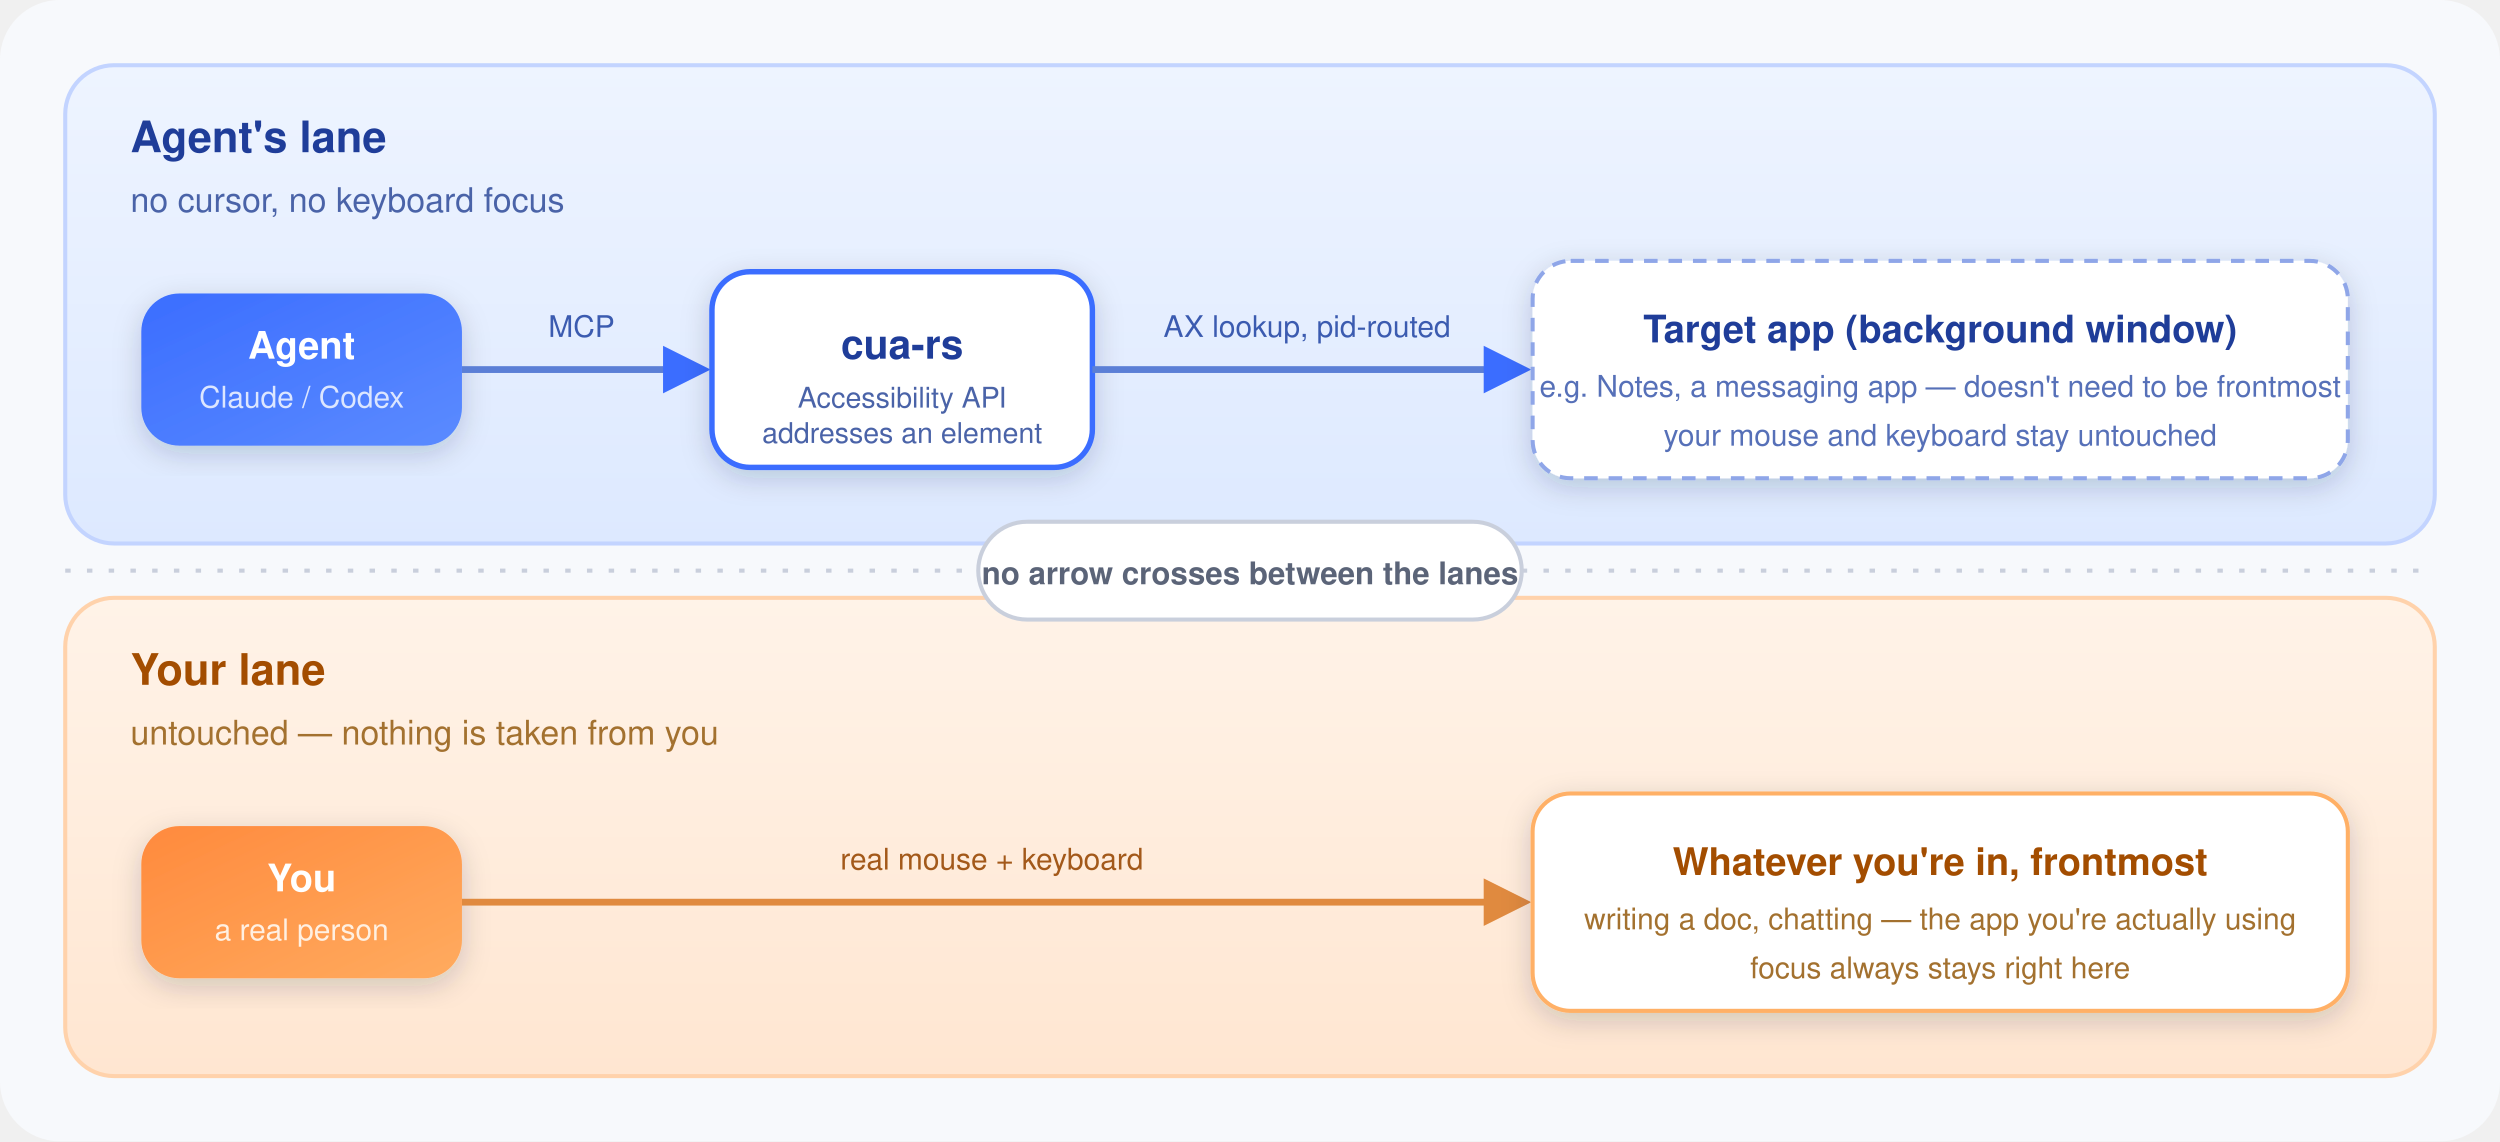
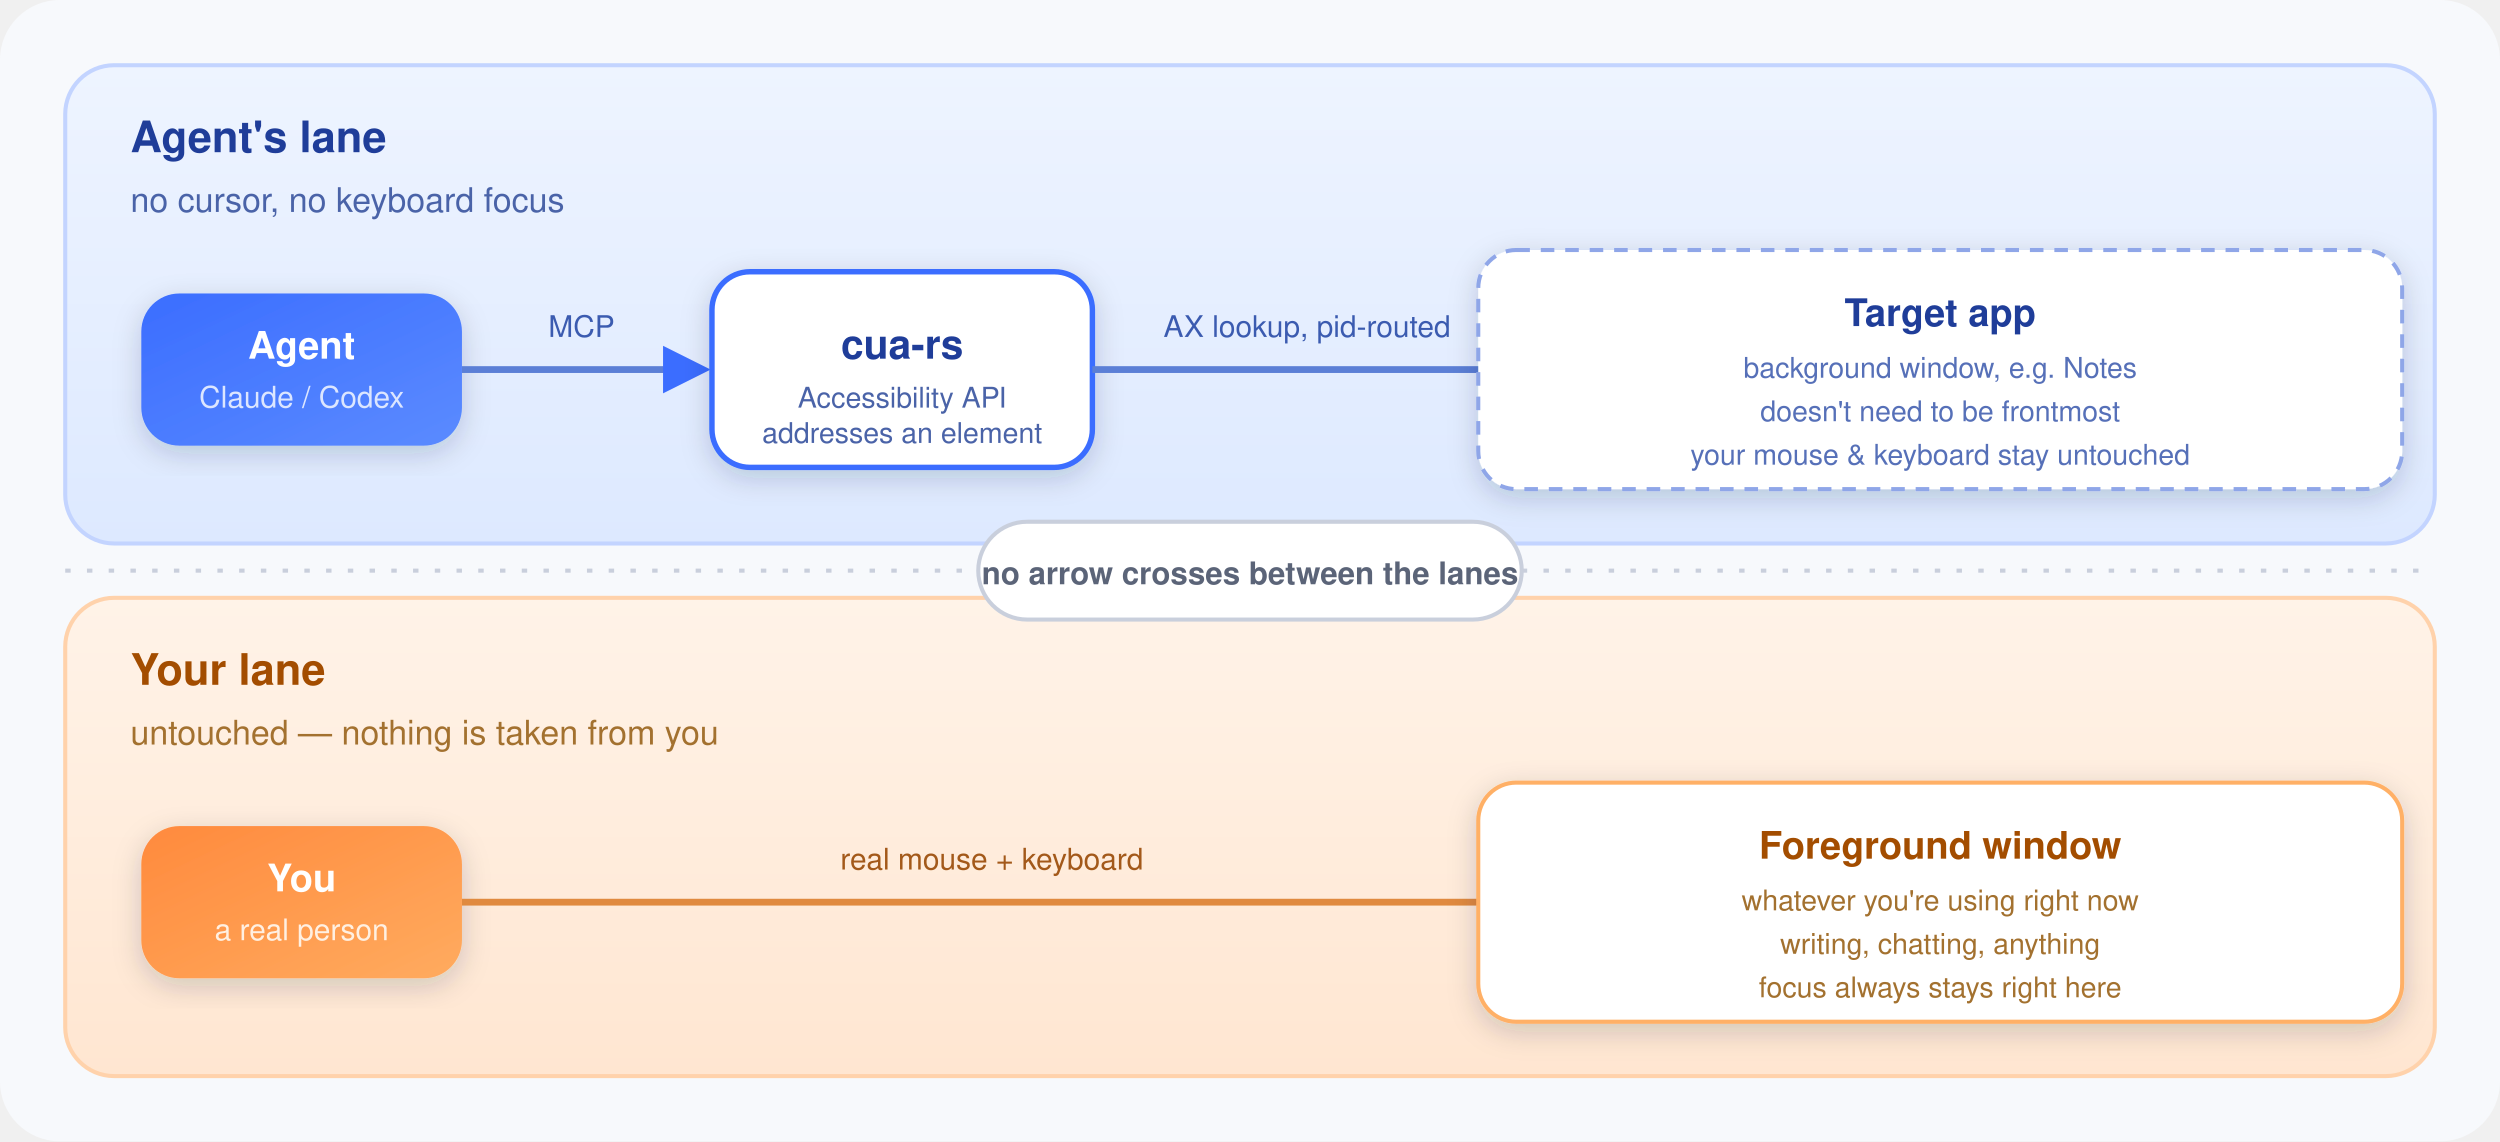
<svg xmlns="http://www.w3.org/2000/svg" width="920" height="420" viewBox="0 0 920 420" font-family="-apple-system, BlinkMacSystemFont, 'Segoe UI', Helvetica, Arial, sans-serif">
  <defs>
    <linearGradient id="agentLane" x1="0" y1="0" x2="0" y2="1">
      <stop offset="0%" stop-color="#eef4ff" />
      <stop offset="100%" stop-color="#dde9ff" />
    </linearGradient>
    <linearGradient id="humanLane" x1="0" y1="0" x2="0" y2="1">
      <stop offset="0%" stop-color="#fff3e8" />
      <stop offset="100%" stop-color="#ffe6d1" />
    </linearGradient>
    <linearGradient id="agentNode" x1="0" y1="0" x2="1" y2="1">
      <stop offset="0%" stop-color="#3b6dff" />
      <stop offset="100%" stop-color="#5b8bff" />
    </linearGradient>
    <linearGradient id="humanNode" x1="0" y1="0" x2="1" y2="1">
      <stop offset="0%" stop-color="#ff8a3d" />
      <stop offset="100%" stop-color="#ffab5f" />
    </linearGradient>
    <filter id="softShadow" x="-20%" y="-20%" width="140%" height="140%">
      <feDropShadow dx="0" dy="3" stdDeviation="5" flood-color="#1a2440" flood-opacity="0.18" />
    </filter>
    <marker id="arrowBlue" viewBox="0 0 10 10" refX="8" refY="5" markerWidth="7" markerHeight="7" orient="auto-start-reverse">
      <path d="M0,0 L10,5 L0,10 z" fill="#3b6dff" />
    </marker>
    <marker id="arrowOrange" viewBox="0 0 10 10" refX="8" refY="5" markerWidth="7" markerHeight="7" orient="auto-start-reverse">
      <path d="M0,0 L10,5 L0,10 z" fill="#e08a3f" />
    </marker>
  </defs>
  <rect x="0" y="0" width="920" height="420" rx="22" fill="#f7f9fc" />
  <rect x="24" y="24" width="872" height="176" rx="18" fill="url(#agentLane)" stroke="#c3d4ff" stroke-width="1.5" />
  <text x="48" y="56" font-size="16" font-weight="700" fill="#1f3d99">Agent's lane</text>
  <text x="48" y="78" font-size="12.5" fill="#4a63a8">no cursor, no keyboard focus</text>
  <rect x="52" y="108" width="118" height="56" rx="14" fill="url(#agentNode)" filter="url(#softShadow)" />
  <text x="111" y="132" font-size="14" font-weight="700" fill="#ffffff" text-anchor="middle">Agent</text>
  <text x="111" y="150" font-size="11" fill="#dce6ff" text-anchor="middle">Claude / Codex</text>
  <path d="M170 136 H 258" stroke="#5b7fd6" stroke-width="2.5" fill="none" marker-end="url(#arrowBlue)" />
  <text x="214" y="124" font-size="11" fill="#3b5bb0" text-anchor="middle">MCP</text>
  <rect x="262" y="100" width="140" height="72" rx="14" fill="#ffffff" stroke="#3b6dff" stroke-width="2" filter="url(#softShadow)" />
  <text x="332" y="132" font-size="15" font-weight="700" fill="#1f3d99" text-anchor="middle">cua-rs</text>
  <text x="332" y="150" font-size="10.5" fill="#4a63a8" text-anchor="middle">Accessibility API</text>
  <text x="332" y="163" font-size="10.5" fill="#4a63a8" text-anchor="middle">addresses an element</text>
  <path d="M402 136 H 560" stroke="#5b7fd6" stroke-width="2.5" fill="none" marker-end="url(#arrowBlue)" />
  <text x="481" y="124" font-size="11" fill="#3b5bb0" text-anchor="middle">AX lookup, pid-routed</text>
-   <rect x="564" y="96" width="300" height="80" rx="14" fill="#ffffff" stroke="#8fa6e8" stroke-width="1.5" stroke-dasharray="5 4" filter="url(#softShadow)" />
-   <text x="714" y="126" font-size="14" font-weight="700" fill="#1f3d99" text-anchor="middle">Target app (background window)</text>
-   <text x="714" y="146" font-size="11" fill="#5670b8" text-anchor="middle">e.g. Notes, a messaging app — doesn't need to be frontmost</text>
-   <text x="714" y="164" font-size="11" fill="#5670b8" text-anchor="middle">your mouse and keyboard stay untouched</text>
+   <rect x="544" y="92" width="340" height="88" rx="14" fill="#ffffff" stroke="#8fa6e8" stroke-width="1.5" stroke-dasharray="5 4" filter="url(#softShadow)" />
+   <text x="714" y="120" font-size="14" font-weight="700" fill="#1f3d99" text-anchor="middle">Target app</text>
+   <text x="714" y="139" font-size="10.5" fill="#5670b8" text-anchor="middle">background window, e.g. Notes</text>
+   <text x="714" y="155" font-size="10.5" fill="#5670b8" text-anchor="middle">doesn't need to be frontmost</text>
+   <text x="714" y="171" font-size="10.5" fill="#5670b8" text-anchor="middle">your mouse &amp; keyboard stay untouched</text>
  <rect x="24" y="220" width="872" height="176" rx="18" fill="url(#humanLane)" stroke="#ffd2ab" stroke-width="1.5" />
  <text x="48" y="252" font-size="16" font-weight="700" fill="#a34d00">Your lane</text>
  <text x="48" y="274" font-size="12.5" fill="#a3712f">untouched — nothing is taken from you</text>
  <rect x="52" y="304" width="118" height="56" rx="14" fill="url(#humanNode)" filter="url(#softShadow)" />
  <text x="111" y="328" font-size="14" font-weight="700" fill="#ffffff" text-anchor="middle">You</text>
  <text x="111" y="346" font-size="11" fill="#fff0e2" text-anchor="middle">a real person</text>
  <path d="M170 332 H 560" stroke="#e08a3f" stroke-width="2.5" fill="none" marker-end="url(#arrowOrange)" />
  <text x="365" y="320" font-size="11" fill="#a3591a" text-anchor="middle">real mouse + keyboard</text>
-   <rect x="564" y="292" width="300" height="80" rx="14" fill="#ffffff" stroke="#ffb066" stroke-width="1.5" filter="url(#softShadow)" />
-   <text x="714" y="322" font-size="14" font-weight="700" fill="#a34d00" text-anchor="middle">Whatever you're in, frontmost</text>
-   <text x="714" y="342" font-size="11" fill="#a3712f" text-anchor="middle">writing a doc, chatting — the app you're actually using</text>
-   <text x="714" y="360" font-size="11" fill="#a3712f" text-anchor="middle">focus always stays right here</text>
+   <rect x="544" y="288" width="340" height="88" rx="14" fill="#ffffff" stroke="#ffb066" stroke-width="1.5" filter="url(#softShadow)" />
+   <text x="714" y="316" font-size="14" font-weight="700" fill="#a34d00" text-anchor="middle">Foreground window</text>
+   <text x="714" y="335" font-size="10.5" fill="#a3712f" text-anchor="middle">whatever you're using right now</text>
+   <text x="714" y="351" font-size="10.5" fill="#a3712f" text-anchor="middle">writing, chatting, anything</text>
+   <text x="714" y="367" font-size="10.5" fill="#a3712f" text-anchor="middle">focus always stays right here</text>
  <line x1="24" y1="210" x2="896" y2="210" stroke="#c9cfdc" stroke-width="1.5" stroke-dasharray="2 6" />
  <rect x="360" y="192" width="200" height="36" rx="18" fill="#ffffff" stroke="#c9cfdc" stroke-width="1.5" />
  <text x="460" y="215" font-size="11.5" font-weight="700" fill="#5b6478" text-anchor="middle">no arrow crosses between the lanes</text>
</svg>
